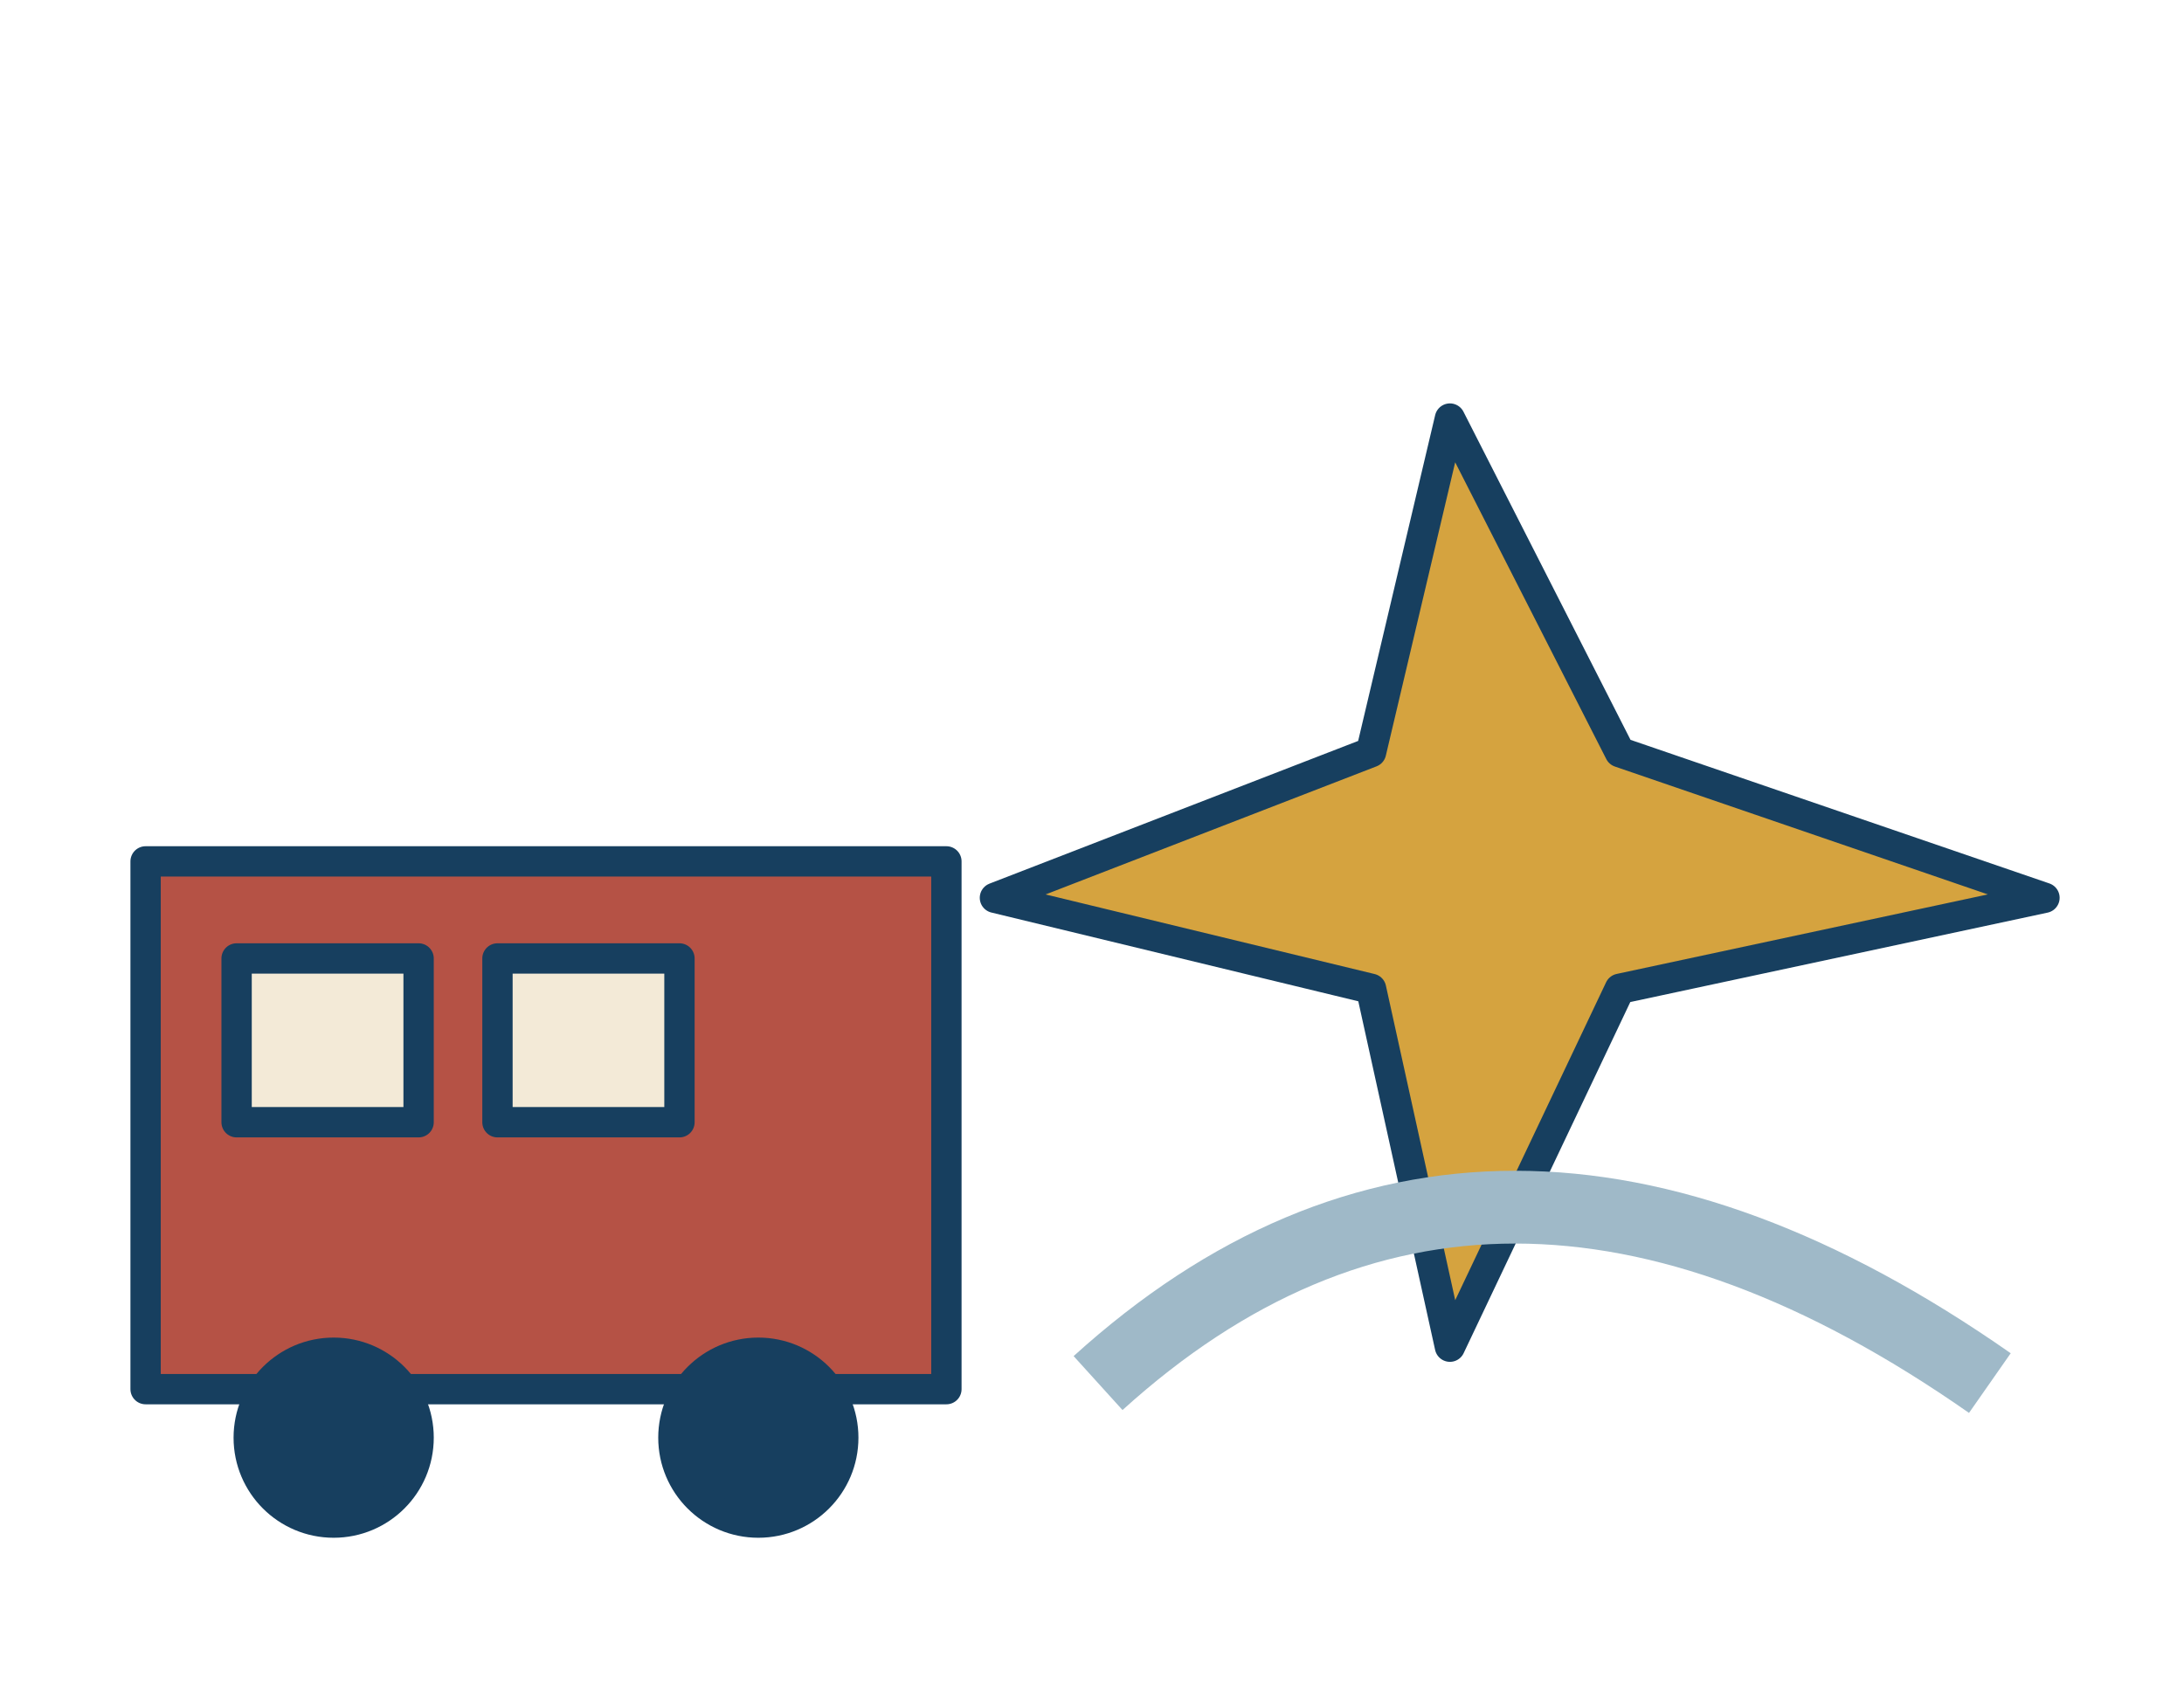
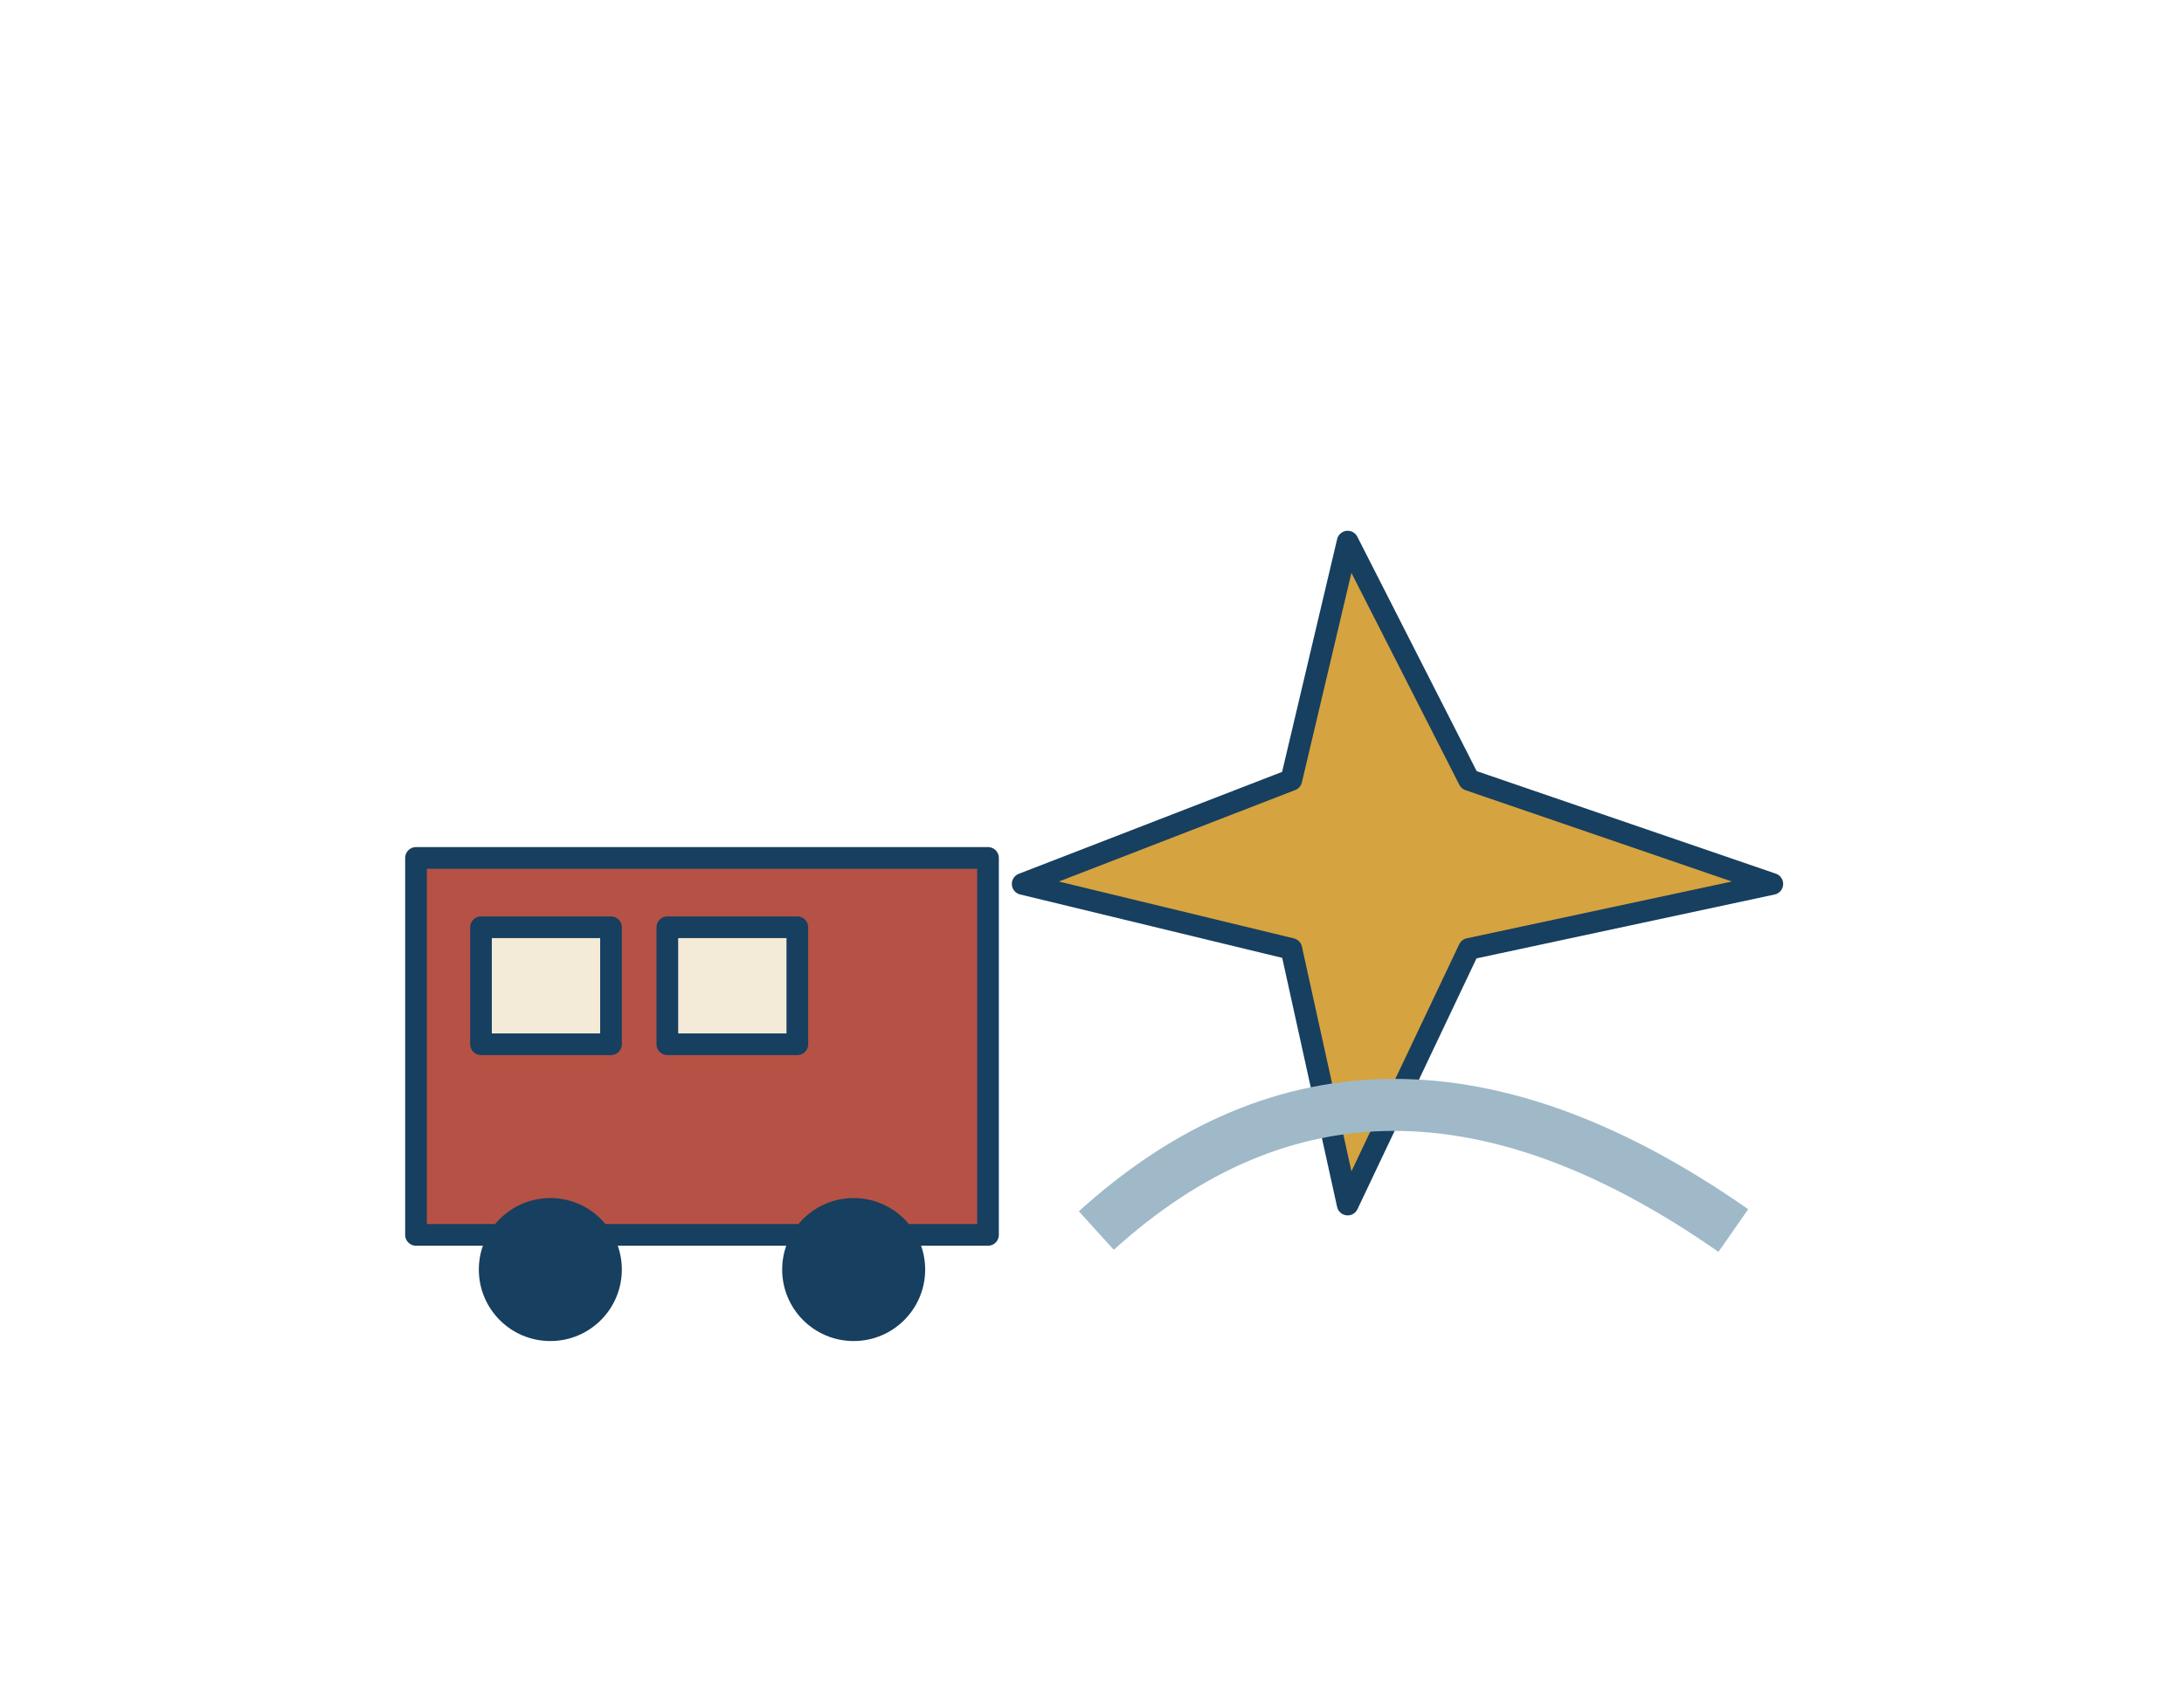
- <svg xmlns="http://www.w3.org/2000/svg" viewBox="0 0 360 280">
+ <svg xmlns="http://www.w3.org/2000/svg" viewBox="-72 -56 504 392">
  <g stroke="#173f5f" stroke-width="5" stroke-linejoin="round">
    <path fill="#b55245" d="M24 142h132v87H24z" />
    <path fill="#f3ead7" d="M39 158h30v27H39zM82 158h30v27H82z" />
    <circle cx="55" cy="237" r="14" fill="#173f5f" />
    <circle cx="125" cy="237" r="14" fill="#173f5f" />
    <path fill="#d5a33f" d="M239 69l28 55 70 24-70 15-28 59-13-59-62-15 62-24z" />
    <path d="M181 228q64-58 147 0" fill="none" stroke="#9fb9c8" stroke-width="12" />
  </g>
</svg>
